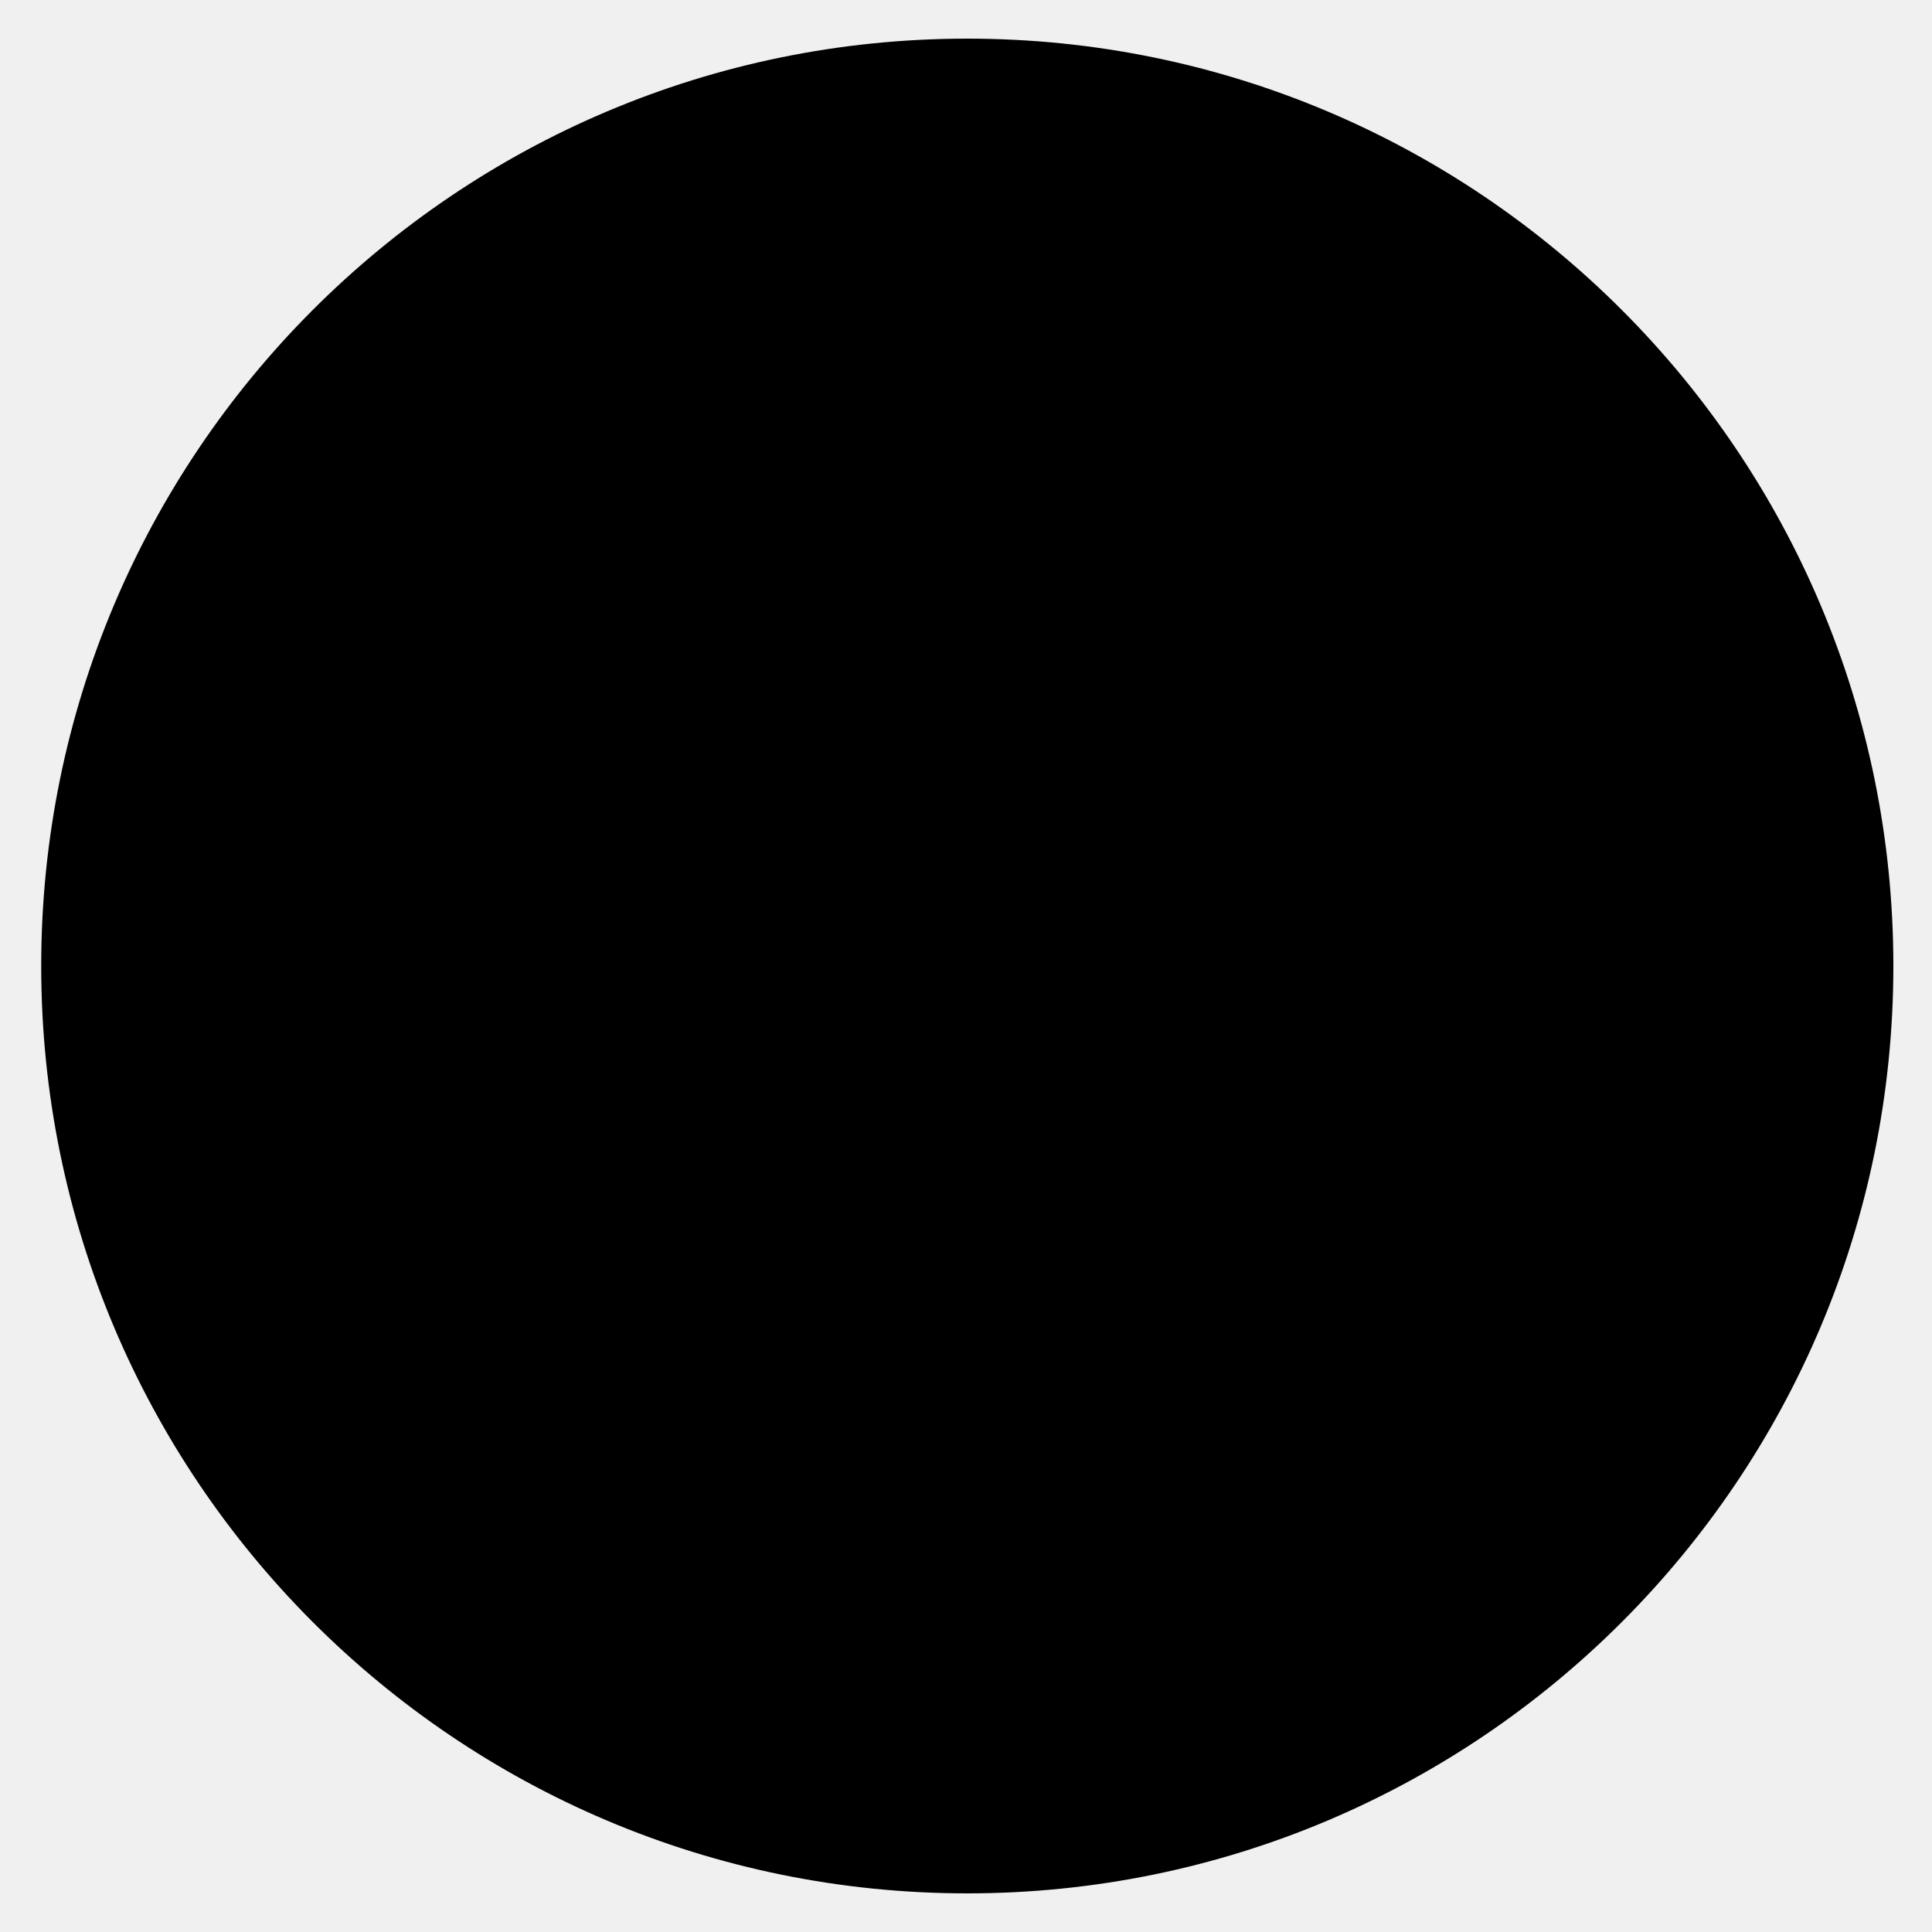
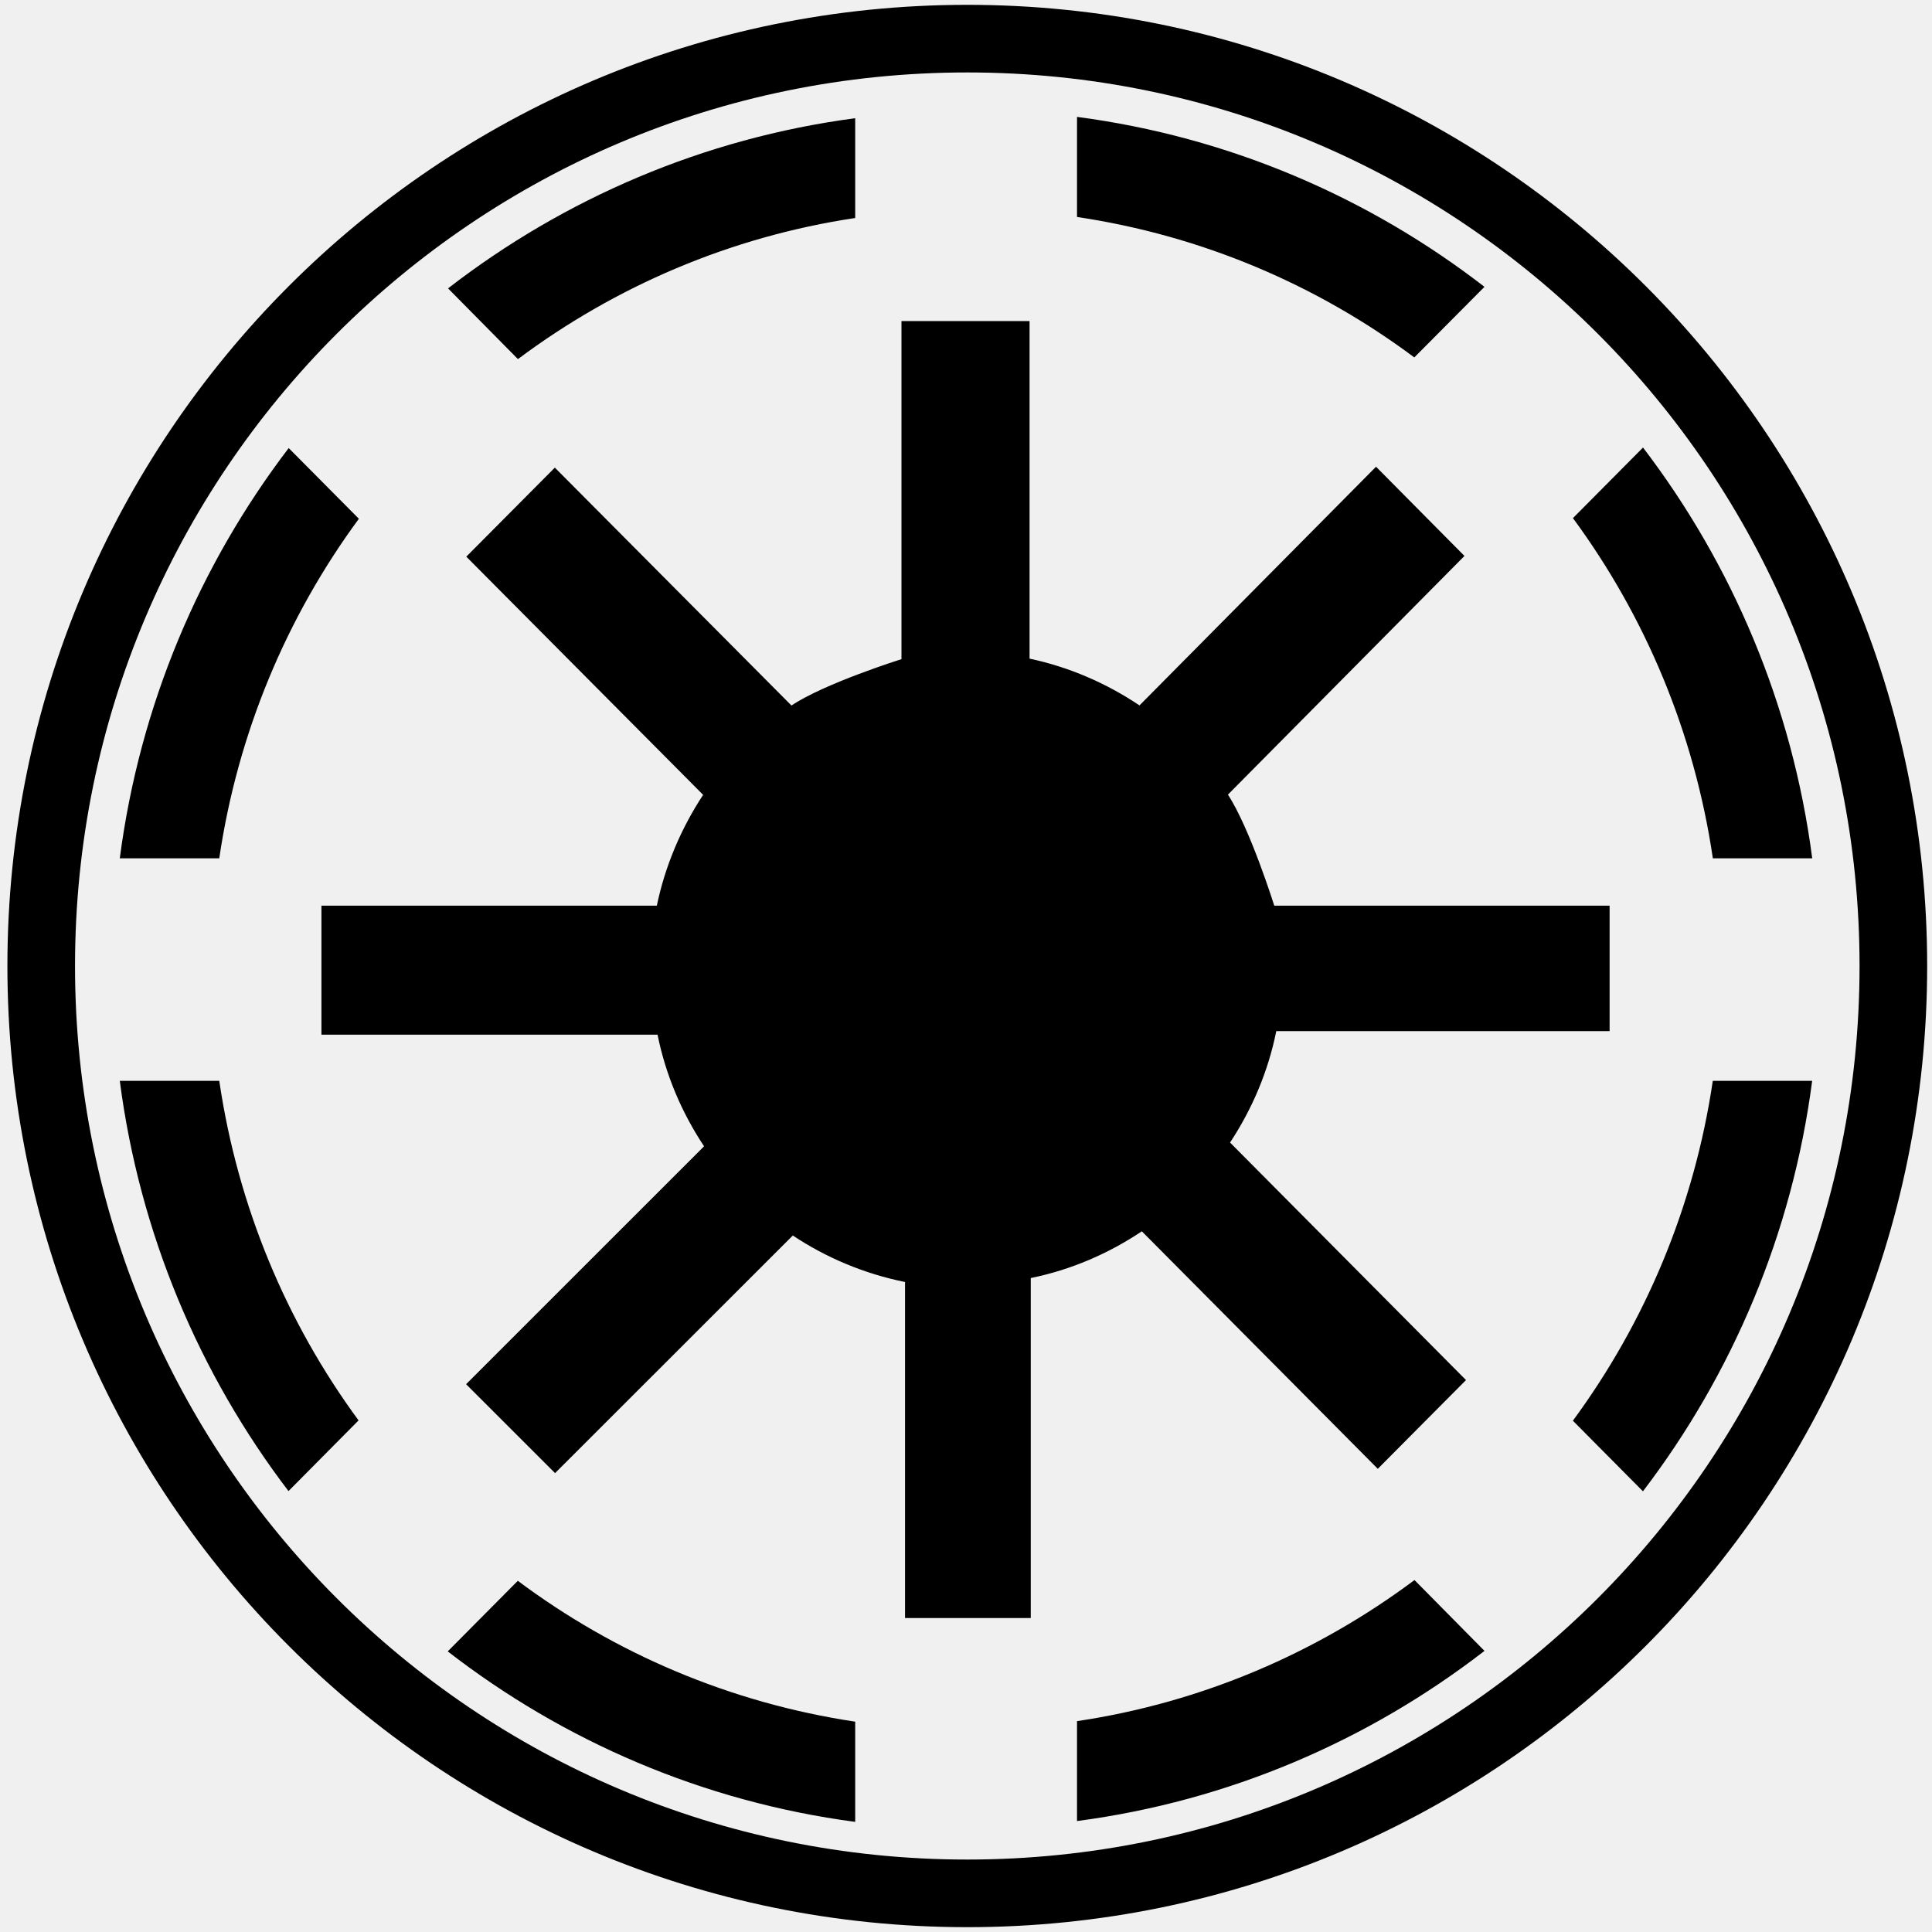
<svg xmlns="http://www.w3.org/2000/svg" version="1.1" x="0px" y="0px" viewBox="0 0 2000 2000" style="enable-background:new 0 0 2000 2000;" xml:space="preserve">
  <style type="text/css">
+ 	.st1 { fill: black; stroke: white; }
+ 	.st2 { fill: none; stroke: black; stroke-width: 70; }
	@media (prefers-color-scheme: dark) {
		.st0 { fill: white; stroke: white; stroke-miterlimit: 10; }
		.st1 { fill: white; stroke: white; }
		.st2 { fill: none; stroke: white; stroke-width: 70; }
	}
</style>
  <g id="Layer_1">
    <g>
      <g>
        <g>
          <g id="layer1_2_" transform="translate(-74.28567,-298.0765)">
            <g id="g3191_2_" transform="translate(-160,277.1429)">
              <path id="path2176_2_" class="st0" d="M1349.21,141.93v103.62c129.43,19.28,248.55,70.34,349.17,145.38l72.64-73.07        C1650.93,225.03,1506.59,162.63,1349.21,141.93z M1119.59,143.31c-157.28,20.81-301.48,83.34-421.49,176.15l72.21,73.07h0.33        C871.21,317.44,990.2,266,1119.59,246.61V143.31z M1167.48,353.33v349.95c0,0-79.43,24.96-113.88,47.99L808.65,505.01        L717,597.19l245.17,246.58c-22.84,34.61-39.48,73.95-47.93,114.71h-347.2v133.53h347.93c8.49,42.03,25.22,81.02,48.16,115.56        L716.8,1453.86l92.09,92.04L1055,1299.93c34.61,23,74.02,39.63,116.17,48.13v347.88h130.16v-351.99        c41.84-8.5,80.63-25.38,114.98-48.38l244.26,245.88l91.32-91.88l-244.26-245.88c22.73-34.47,39.44-73.41,47.86-115.36h345.05        V958.49h-347.13c0,0-25.18-80.28-47.99-114.95l244.87-247.09l-91.54-92.37l-244.87,247.09        c-34.44-23.12-73.32-39.87-113.79-48.41V353.33H1167.48z M1935.12,484.22l-72.54,73.07        c74.68,101.41,125.6,221.68,144.85,352.19h102.86C2089.65,750.85,2027.46,605.22,1935.12,484.22z M533.14,484.77        c-92.16,120.88-154.22,266.27-174.85,424.72h102.97c19.22-130.31,70.01-250.24,144.53-351.54L533.14,484.77z M358.29,1139.79        c20.57,158.43,82.54,303.81,174.64,424.72l72.54-73.18c-74.44-101.3-125.03-221.26-144.2-351.54L358.29,1139.79        L358.29,1139.79z M2007.37,1139.78c-19.26,130.43-70.21,250.45-144.85,351.87l72.54,73.07        c92.25-120.95,154.5-266.4,175.18-424.93h-102.87V1139.78z M770.32,1657.38l-72.54,73.07        c120.04,92.98,264.45,155.63,421.81,176.48V1803.2C990.15,1783.77,870.91,1732.56,770.32,1657.38z M1698.38,1656.74        c-100.65,75.11-219.68,126.62-349.17,145.92v103.41c157.39-20.7,301.72-83.32,421.81-176.15l-72.32-73.18H1698.38        L1698.38,1656.74z" />
            </g>
          </g>
        </g>
      </g>
      <path class="st1" d="M414.5,200.5" />
    </g>
  </g>
  <g id="Layer_2">
    <ellipse class="st2" cx="1001.33" cy="1000" rx="958.67" ry="960" />
  </g>
</svg>
